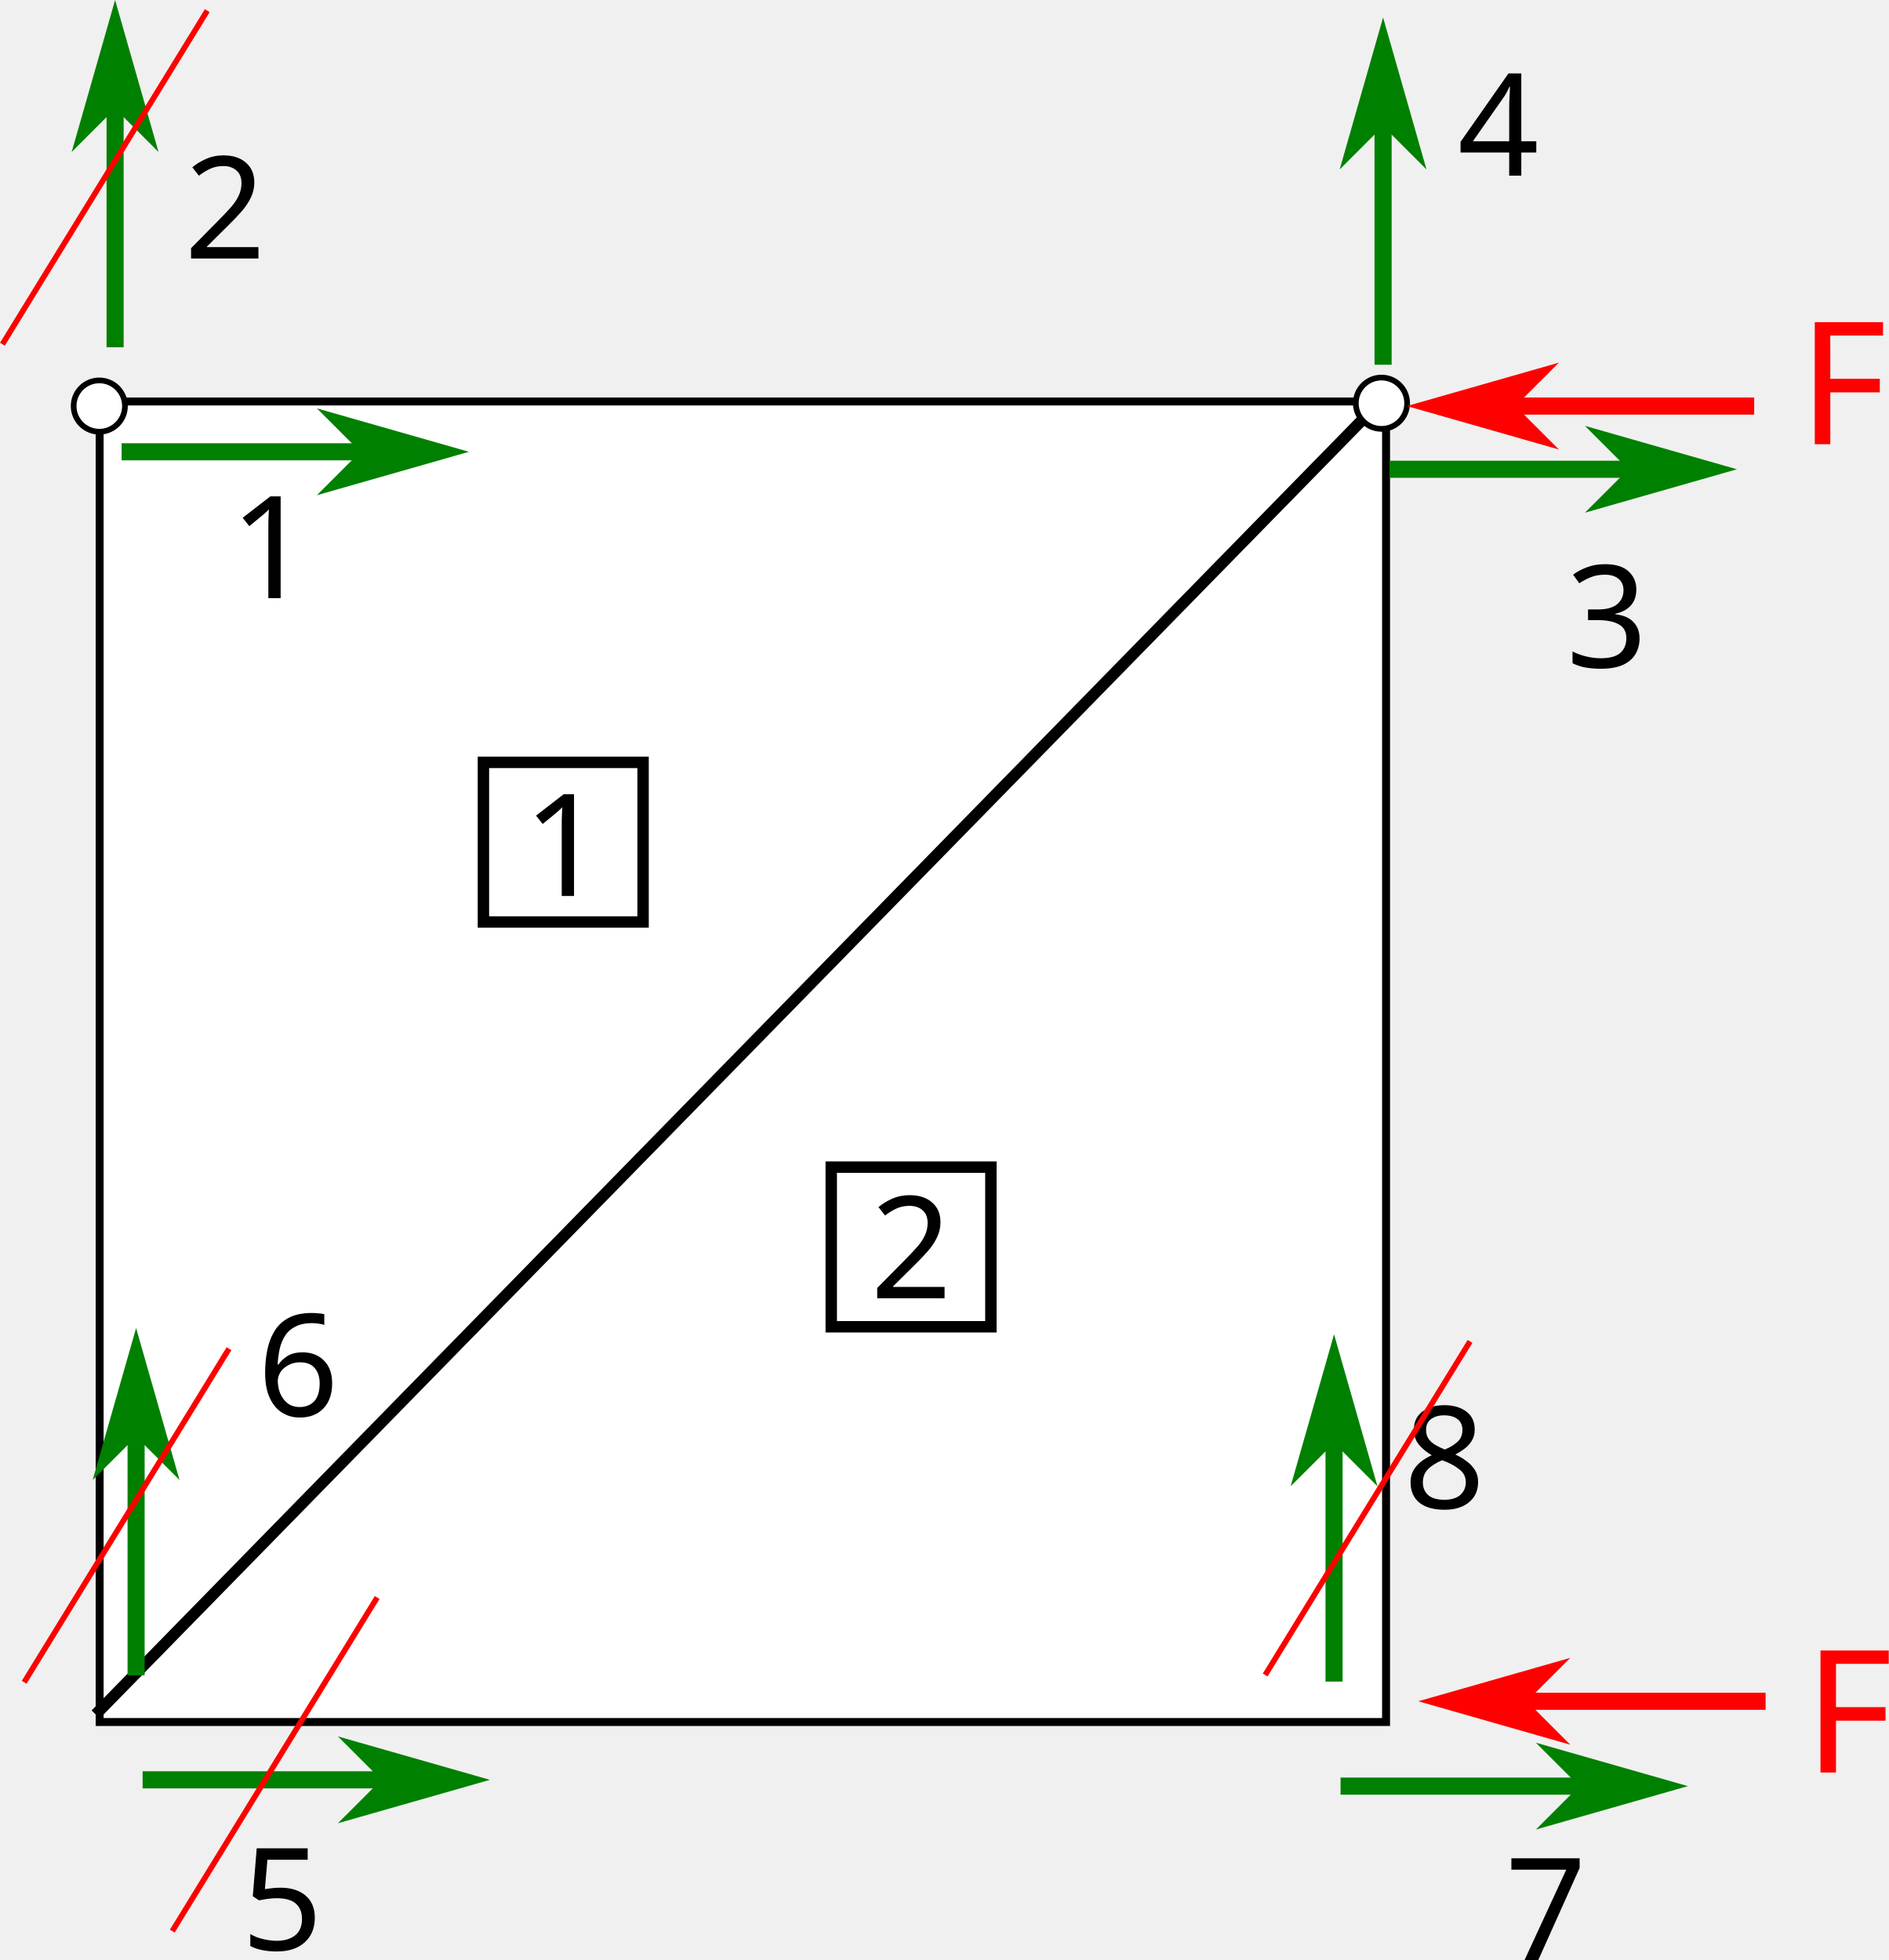
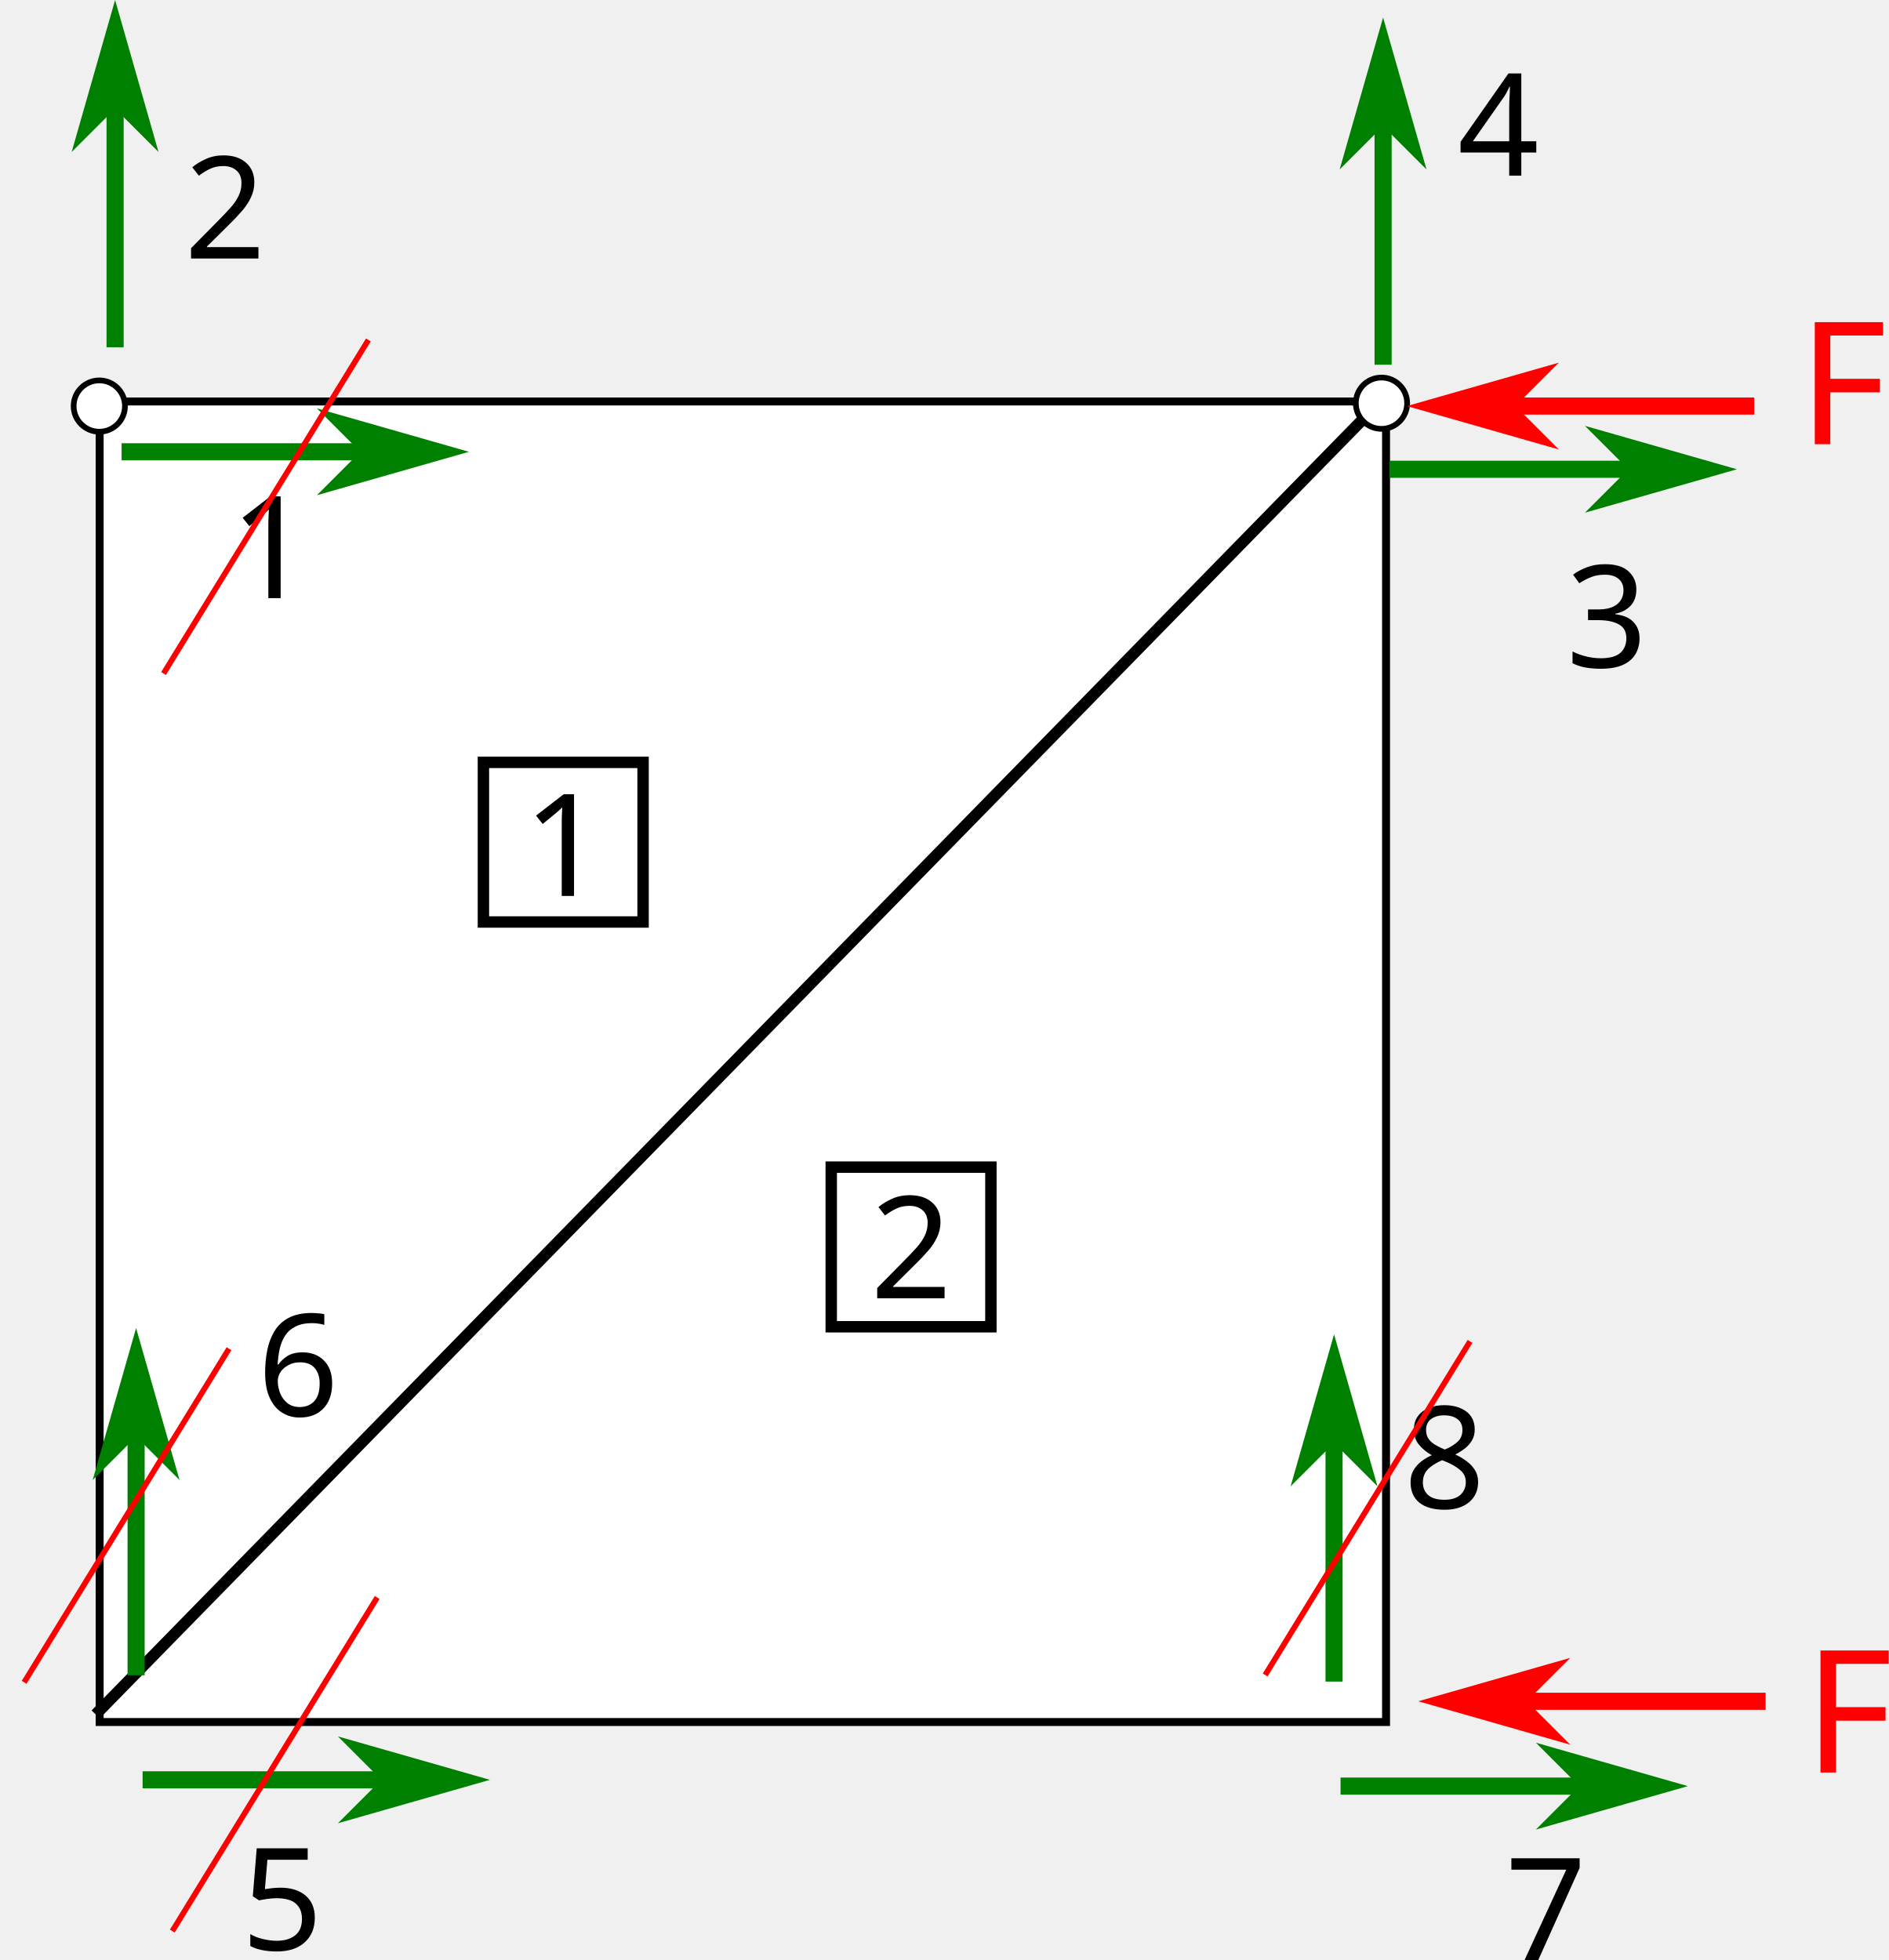
- <svg xmlns="http://www.w3.org/2000/svg" width="100%" height="60.514mm" viewBox="0 0 165.623 171.901" id="svg2" version="1.1">
+ <svg xmlns="http://www.w3.org/2000/svg" width="100%" height="65.514mm" viewBox="0 0 165.623 171.901" id="svg2" version="1.1">
  <defs id="defs4">
    <marker orient="auto" refY="0" refX="0" id="DistanceStart" style="overflow:visible">
      <g style="fill:#000000;fill-opacity:1;stroke:#000000;stroke-opacity:1" id="g2300">
        <path id="path2306" d="M 0,0 H 2" style="fill:#000000;fill-opacity:1;stroke:#000000;stroke-width:1.15;stroke-linecap:square;stroke-opacity:1" />
        <path id="path2302" d="M 0,0 13,4 9,0 13,-4 Z" style="fill:#000000;fill-opacity:1;fill-rule:evenodd;stroke:#000000;stroke-opacity:1" />
        <path id="path2304" d="M 0,-4 V 40" style="fill:#000000;fill-opacity:1;stroke:#000000;stroke-width:1;stroke-linecap:square;stroke-opacity:1" />
      </g>
    </marker>
    <marker orient="auto" refY="0" refX="0" id="DistanceEnd" style="overflow:visible">
      <g style="fill:#000000;fill-opacity:1;stroke:#000000;stroke-opacity:1" id="g2301">
        <path id="path2316" d="M 0,0 H -2" style="fill:#000000;fill-opacity:1;stroke:#000000;stroke-width:1.15;stroke-linecap:square;stroke-opacity:1" />
        <path id="path2312" d="m 0,0 -13,4 4,-4 -4,-4 z" style="fill:#000000;fill-opacity:1;fill-rule:evenodd;stroke:#000000;stroke-opacity:1" />
        <path id="path2314" d="M 0,-4 V 40" style="fill:#000000;fill-opacity:1;stroke:#000000;stroke-width:1;stroke-linecap:square;stroke-opacity:1" />
      </g>
    </marker>
    <marker orient="auto" refY="0" refX="0" id="DistanceStart-5" style="overflow:visible">
      <g style="fill:#000000;fill-opacity:1;stroke:#000000;stroke-opacity:1" id="g2300-3">
        <path id="path2306-5" d="M 0,0 H 2" style="fill:#000000;fill-opacity:1;stroke:#000000;stroke-width:1.15;stroke-linecap:square;stroke-opacity:1" />
        <path id="path2302-6" d="M 0,0 13,4 9,0 13,-4 Z" style="fill:#000000;fill-opacity:1;fill-rule:evenodd;stroke:#000000;stroke-opacity:1" />
        <path id="path2304-2" d="M 0,-4 V 40" style="fill:#000000;fill-opacity:1;stroke:#000000;stroke-width:1;stroke-linecap:square;stroke-opacity:1" />
      </g>
    </marker>
    <marker orient="auto" refY="0" refX="0" id="DistanceEnd-9" style="overflow:visible">
      <g style="fill:#000000;fill-opacity:1;stroke:#000000;stroke-opacity:1" id="g2301-1">
        <path id="path2316-2" d="M 0,0 H -2" style="fill:#000000;fill-opacity:1;stroke:#000000;stroke-width:1.15;stroke-linecap:square;stroke-opacity:1" />
        <path id="path2312-7" d="m 0,0 -13,4 4,-4 -4,-4 z" style="fill:#000000;fill-opacity:1;fill-rule:evenodd;stroke:#000000;stroke-opacity:1" />
        <path id="path2314-0" d="M 0,-4 V 40" style="fill:#000000;fill-opacity:1;stroke:#000000;stroke-width:1;stroke-linecap:square;stroke-opacity:1" />
      </g>
    </marker>
    <marker orient="auto" refY="0" refX="0" id="DistanceStart-2" style="overflow:visible">
      <g style="fill:#000000;fill-opacity:1;stroke:#000000;stroke-opacity:1" id="g2300-9">
        <path id="path2306-3" d="M 0,0 H 2" style="fill:#000000;fill-opacity:1;stroke:#000000;stroke-width:1.15;stroke-linecap:square;stroke-opacity:1" />
        <path id="path2302-1" d="M 0,0 13,4 9,0 13,-4 Z" style="fill:#000000;fill-opacity:1;fill-rule:evenodd;stroke:#000000;stroke-opacity:1" />
        <path id="path2304-9" d="M 0,-4 V 40" style="fill:#000000;fill-opacity:1;stroke:#000000;stroke-width:1;stroke-linecap:square;stroke-opacity:1" />
      </g>
    </marker>
    <marker orient="auto" refY="0" refX="0" id="DistanceEnd-4" style="overflow:visible">
      <g style="fill:#000000;fill-opacity:1;stroke:#000000;stroke-opacity:1" id="g2301-7">
        <path id="path2316-8" d="M 0,0 H -2" style="fill:#000000;fill-opacity:1;stroke:#000000;stroke-width:1.15;stroke-linecap:square;stroke-opacity:1" />
        <path id="path2312-4" d="m 0,0 -13,4 4,-4 -4,-4 z" style="fill:#000000;fill-opacity:1;fill-rule:evenodd;stroke:#000000;stroke-opacity:1" />
        <path id="path2314-5" d="M 0,-4 V 40" style="fill:#000000;fill-opacity:1;stroke:#000000;stroke-width:1;stroke-linecap:square;stroke-opacity:1" />
      </g>
    </marker>
    <marker orient="auto" refY="0" refX="0" id="DistanceStart-5-0" style="overflow:visible">
      <g style="fill:#000000;fill-opacity:1;stroke:#000000;stroke-opacity:1" id="g2300-3-3">
        <path id="path2306-5-6" d="M 0,0 H 2" style="fill:#000000;fill-opacity:1;stroke:#000000;stroke-width:1.15;stroke-linecap:square;stroke-opacity:1" />
        <path id="path2302-6-1" d="M 0,0 13,4 9,0 13,-4 Z" style="fill:#000000;fill-opacity:1;fill-rule:evenodd;stroke:#000000;stroke-opacity:1" />
        <path id="path2304-2-0" d="M 0,-4 V 40" style="fill:#000000;fill-opacity:1;stroke:#000000;stroke-width:1;stroke-linecap:square;stroke-opacity:1" />
      </g>
    </marker>
    <marker orient="auto" refY="0" refX="0" id="DistanceEnd-9-6" style="overflow:visible">
      <g style="fill:#000000;fill-opacity:1;stroke:#000000;stroke-opacity:1" id="g2301-1-3">
        <path id="path2316-2-2" d="M 0,0 H -2" style="fill:#000000;fill-opacity:1;stroke:#000000;stroke-width:1.15;stroke-linecap:square;stroke-opacity:1" />
        <path id="path2312-7-0" d="m 0,0 -13,4 4,-4 -4,-4 z" style="fill:#000000;fill-opacity:1;fill-rule:evenodd;stroke:#000000;stroke-opacity:1" />
        <path id="path2314-0-6" d="M 0,-4 V 40" style="fill:#000000;fill-opacity:1;stroke:#000000;stroke-width:1;stroke-linecap:square;stroke-opacity:1" />
      </g>
    </marker>
    <marker style="overflow:visible" id="Arrow1Mend" refX="0" refY="0" orient="auto">
      <path transform="matrix(-0.4,0,0,-0.4,-4,0)" style="fill:#ff0000;fill-opacity:1;fill-rule:evenodd;stroke:#ff0000;stroke-width:1pt;stroke-opacity:1" d="M 0,0 5,-5 -12.5,0 5,5 Z" id="path5732" />
    </marker>
    <marker style="overflow:visible" id="Arrow1Mend-5" refX="0" refY="0" orient="auto">
      <path transform="matrix(-0.4,0,0,-0.4,-4,0)" style="fill:#ff0000;fill-opacity:1;fill-rule:evenodd;stroke:#ff0000;stroke-width:1pt;stroke-opacity:1" d="M 0,0 5,-5 -12.5,0 5,5 Z" id="path5732-6" />
    </marker>
    <marker style="overflow:visible" id="Arrow1Mend-53" refX="0" refY="0" orient="auto">
      <path transform="matrix(-0.4,0,0,-0.4,-4,0)" style="fill:#008000;fill-opacity:1;fill-rule:evenodd;stroke:#008000;stroke-width:1pt;stroke-opacity:1" d="M 0,0 5,-5 -12.5,0 5,5 Z" id="path5732-5" />
    </marker>
    <marker style="overflow:visible" id="Arrow1Mend-53-2" refX="0" refY="0" orient="auto">
      <path transform="matrix(-0.4,0,0,-0.4,-4,0)" style="fill:#008000;fill-opacity:1;fill-rule:evenodd;stroke:#008000;stroke-width:1pt;stroke-opacity:1" d="M 0,0 5,-5 -12.5,0 5,5 Z" id="path5732-5-9" />
    </marker>
    <marker style="overflow:visible" id="Arrow1Mend-53-2-2" refX="0" refY="0" orient="auto">
      <path transform="matrix(-0.4,0,0,-0.4,-4,0)" style="fill:#008000;fill-opacity:1;fill-rule:evenodd;stroke:#008000;stroke-width:1pt;stroke-opacity:1" d="M 0,0 5,-5 -12.5,0 5,5 Z" id="path5732-5-9-7" />
    </marker>
    <marker style="overflow:visible" id="Arrow1Mend-53-0" refX="0" refY="0" orient="auto">
      <path transform="matrix(-0.4,0,0,-0.4,-4,0)" style="fill:#008000;fill-opacity:1;fill-rule:evenodd;stroke:#008000;stroke-width:1pt;stroke-opacity:1" d="M 0,0 5,-5 -12.5,0 5,5 Z" id="path5732-5-93" />
    </marker>
    <marker style="overflow:visible" id="Arrow1Mend-53-2-6" refX="0" refY="0" orient="auto">
      <path transform="matrix(-0.4,0,0,-0.4,-4,0)" style="fill:#008000;fill-opacity:1;fill-rule:evenodd;stroke:#008000;stroke-width:1pt;stroke-opacity:1" d="M 0,0 5,-5 -12.5,0 5,5 Z" id="path5732-5-9-2" />
    </marker>
    <marker style="overflow:visible" id="Arrow1Mend-53-6" refX="0" refY="0" orient="auto">
      <path transform="matrix(-0.4,0,0,-0.4,-4,0)" style="fill:#008000;fill-opacity:1;fill-rule:evenodd;stroke:#008000;stroke-width:1pt;stroke-opacity:1" d="M 0,0 5,-5 -12.5,0 5,5 Z" id="path5732-5-1" />
    </marker>
    <marker style="overflow:visible" id="Arrow1Mend-53-2-9" refX="0" refY="0" orient="auto">
      <path transform="matrix(-0.4,0,0,-0.4,-4,0)" style="fill:#008000;fill-opacity:1;fill-rule:evenodd;stroke:#008000;stroke-width:1pt;stroke-opacity:1" d="M 0,0 5,-5 -12.5,0 5,5 Z" id="path5732-5-9-20" />
    </marker>
    <marker style="overflow:visible" id="Arrow1Mend-53-23" refX="0" refY="0" orient="auto">
      <path transform="matrix(-0.4,0,0,-0.4,-4,0)" style="fill:#008000;fill-opacity:1;fill-rule:evenodd;stroke:#008000;stroke-width:1pt;stroke-opacity:1" d="M 0,0 5,-5 -12.5,0 5,5 Z" id="path5732-5-7" />
    </marker>
  </defs>
  <g id="layer1" transform="translate(-63.10988,-29.99866)">
    <rect style="opacity:1;fill:#ffffff;stroke:#000000;stroke-width:0.697;stroke-miterlimit:4;stroke-dasharray:none;stroke-dashoffset:0;stroke-opacity:1" id="rect4142" width="112.803" height="115.816" x="71.848" y="65.211" />
    <rect style="opacity:1;fill:#ffffff;stroke:#000000;stroke-width:1;stroke-miterlimit:4;stroke-dasharray:none;stroke-dashoffset:0;stroke-opacity:1" id="rect4591-3" width="14" height="14" x="136" y="132.362" />
    <path style="fill:none;fill-rule:evenodd;stroke:#000000;stroke-width:1px;stroke-linecap:butt;stroke-linejoin:miter;stroke-opacity:1" d="M 71.5,180.362 184,65.362" id="path4467" />
    <circle r="2.25" cy="65.362" cx="184.25" id="path4140-3-6-9-3-5" style="display:inline;opacity:1;fill:#ffffff;stroke:#000000;stroke-width:0.5;stroke-miterlimit:4;stroke-dasharray:none;stroke-dashoffset:0;stroke-opacity:1" />
    <rect style="opacity:1;fill:#ffffff;stroke:#000000;stroke-width:1;stroke-miterlimit:4;stroke-dasharray:none;stroke-dashoffset:0;stroke-opacity:1" id="rect4591" width="14" height="14" x="105.5" y="96.862" />
    <path id="path5717" d="m 216.933,65.612 h -27.5" style="display:inline;fill:none;fill-rule:evenodd;stroke:#ff0000;stroke-width:1.5;stroke-linecap:butt;stroke-linejoin:miter;stroke-miterlimit:4;stroke-dasharray:none;stroke-opacity:1;marker-end:url(#Arrow1Mend)" />
    <path id="path5717-2" d="m 217.933,179.208 h -27.5" style="display:inline;fill:none;fill-rule:evenodd;stroke:#ff0000;stroke-width:1.5;stroke-linecap:butt;stroke-linejoin:miter;stroke-miterlimit:4;stroke-dasharray:none;stroke-opacity:1;marker-end:url(#Arrow1Mend-5)" />
    <circle style="opacity:1;fill:#ffffff;stroke:#000000;stroke-width:0.5;stroke-miterlimit:4;stroke-dasharray:none;stroke-dashoffset:0;stroke-opacity:1" id="path4140-3-7-1" cx="65.612" cy="-71.818" r="2.25" transform="rotate(90)" />
    <text xml:space="preserve" style="font-style:normal;font-weight:normal;line-height:0%;font-family:sans-serif;letter-spacing:0px;word-spacing:0px;fill:#000000;fill-opacity:1;stroke:none;stroke-width:1px;stroke-linecap:butt;stroke-linejoin:miter;stroke-opacity:1" x="83.28" y="82.455" id="text31699-3-8-2">
      <tspan id="tspan31701-6-7-2" x="83.28" y="82.455" style="font-size:12.5px;line-height:1.25;font-family:sans-serif">1</tspan>
    </text>
    <text xml:space="preserve" style="font-style:normal;font-weight:normal;line-height:0%;font-family:sans-serif;letter-spacing:0px;word-spacing:0px;fill:#000000;fill-opacity:1;stroke:none;stroke-width:1px;stroke-linecap:butt;stroke-linejoin:miter;stroke-opacity:1" x="79.27" y="52.67" id="text31699-3-8-9">
      <tspan id="tspan31701-6-7-7" x="79.27" y="52.67" style="font-size:12.5px;line-height:1.25;font-family:sans-serif">2</tspan>
    </text>
    <text xml:space="preserve" style="font-style:normal;font-weight:normal;line-height:0%;font-family:sans-serif;letter-spacing:0px;word-spacing:0px;fill:#000000;fill-opacity:1;stroke:none;stroke-width:1px;stroke-linecap:butt;stroke-linejoin:miter;stroke-opacity:1" x="190.917" y="45.406" id="text31699-3-8-2-0">
      <tspan id="tspan31701-6-7-2-6" x="190.917" y="45.406" style="font-size:12.5px;line-height:1.25;font-family:sans-serif">4</tspan>
    </text>
    <text xml:space="preserve" style="font-style:normal;font-weight:normal;line-height:0%;font-family:sans-serif;letter-spacing:0px;word-spacing:0px;fill:#000000;fill-opacity:1;stroke:none;stroke-width:1px;stroke-linecap:butt;stroke-linejoin:miter;stroke-opacity:1" x="200.44" y="88.526" id="text31699-3-8-9-1">
      <tspan id="tspan31701-6-7-7-5" x="200.44" y="88.526" style="font-size:12.5px;line-height:1.25;font-family:sans-serif">3</tspan>
    </text>
    <text xml:space="preserve" style="font-style:normal;font-weight:normal;line-height:0%;font-family:sans-serif;letter-spacing:0px;word-spacing:0px;fill:#000000;fill-opacity:1;stroke:none;stroke-width:1px;stroke-linecap:butt;stroke-linejoin:miter;stroke-opacity:1" x="109.006" y="108.577" id="text31699-3-8-2-6">
      <tspan id="tspan31701-6-7-2-7" x="109.006" y="108.577" style="font-size:12.5px;line-height:1.25;font-family:sans-serif">1</tspan>
    </text>
    <text xml:space="preserve" style="font-style:normal;font-weight:normal;line-height:0%;font-family:sans-serif;letter-spacing:0px;word-spacing:0px;fill:#000000;fill-opacity:1;stroke:none;stroke-width:1px;stroke-linecap:butt;stroke-linejoin:miter;stroke-opacity:1" x="139.436" y="143.867" id="text31699-3-8-9-5">
      <tspan id="tspan31701-6-7-7-3" x="139.436" y="143.867" style="font-size:12.5px;line-height:1.25;font-family:sans-serif">2</tspan>
    </text>
    <text xml:space="preserve" style="font-style:normal;font-weight:normal;line-height:0%;font-family:sans-serif;letter-spacing:0px;word-spacing:0px;display:inline;fill:#ff0000;fill-opacity:1;stroke:none;stroke-width:1px;stroke-linecap:butt;stroke-linejoin:miter;stroke-opacity:1" x="220.792" y="68.958" id="text7954">
      <tspan id="tspan7956" x="220.792" y="68.958" style="font-size:15px;line-height:1.25;font-family:sans-serif;fill:#ff0000">F</tspan>
    </text>
    <text xml:space="preserve" style="font-style:normal;font-weight:normal;line-height:0%;font-family:sans-serif;letter-spacing:0px;word-spacing:0px;display:inline;fill:#ff0000;fill-opacity:1;stroke:none;stroke-width:1px;stroke-linecap:butt;stroke-linejoin:miter;stroke-opacity:1" x="221.292" y="185.458" id="text7954-9">
      <tspan id="tspan7956-1" x="221.292" y="185.458" style="font-size:15px;line-height:1.25;font-family:sans-serif;fill:#ff0000">F</tspan>
    </text>
    <path id="path5717-6" d="M 73.773,69.623 H 101.273" style="display:inline;fill:#008000;fill-rule:evenodd;stroke:#008000;stroke-width:1.5;stroke-linecap:butt;stroke-linejoin:miter;stroke-miterlimit:4;stroke-dasharray:none;stroke-opacity:1;marker-end:url(#Arrow1Mend-53)" />
    <path id="path5717-6-1" d="m 73.202,60.455 v -27.5" style="display:inline;fill:#008000;fill-rule:evenodd;stroke:#008000;stroke-width:1.5;stroke-linecap:butt;stroke-linejoin:miter;stroke-miterlimit:4;stroke-dasharray:none;stroke-opacity:1;marker-end:url(#Arrow1Mend-53-2)" />
    <path id="path5717-6-6" d="m 75.615,186.098 h 27.5" style="display:inline;fill:#008000;fill-rule:evenodd;stroke:#008000;stroke-width:1.5;stroke-linecap:butt;stroke-linejoin:miter;stroke-miterlimit:4;stroke-dasharray:none;stroke-opacity:1;marker-end:url(#Arrow1Mend-53-0)" />
    <path id="path5717-6-1-0" d="m 75.044,176.93 v -27.5" style="display:inline;fill:#008000;fill-rule:evenodd;stroke:#008000;stroke-width:1.5;stroke-linecap:butt;stroke-linejoin:miter;stroke-miterlimit:4;stroke-dasharray:none;stroke-opacity:1;marker-end:url(#Arrow1Mend-53-2-2)" />
    <path id="path5717-6-8" d="m 180.662,186.65 h 27.5" style="display:inline;fill:#008000;fill-rule:evenodd;stroke:#008000;stroke-width:1.5;stroke-linecap:butt;stroke-linejoin:miter;stroke-miterlimit:4;stroke-dasharray:none;stroke-opacity:1;marker-end:url(#Arrow1Mend-53-6)" />
    <path id="path5717-6-1-7" d="m 180.091,177.482 v -27.5" style="display:inline;fill:#008000;fill-rule:evenodd;stroke:#008000;stroke-width:1.5;stroke-linecap:butt;stroke-linejoin:miter;stroke-miterlimit:4;stroke-dasharray:none;stroke-opacity:1;marker-end:url(#Arrow1Mend-53-2-6)" />
    <path id="path5717-6-5" d="m 184.963,71.156 h 27.5" style="display:inline;fill:#008000;fill-rule:evenodd;stroke:#008000;stroke-width:1.5;stroke-linecap:butt;stroke-linejoin:miter;stroke-miterlimit:4;stroke-dasharray:none;stroke-opacity:1;marker-end:url(#Arrow1Mend-53-23)" />
    <path id="path5717-6-1-9" d="M 184.391,61.988 V 34.488" style="display:inline;fill:#008000;fill-rule:evenodd;stroke:#008000;stroke-width:1.5;stroke-linecap:butt;stroke-linejoin:miter;stroke-miterlimit:4;stroke-dasharray:none;stroke-opacity:1;marker-end:url(#Arrow1Mend-53-2-9)" />
    <text xml:space="preserve" style="font-style:normal;font-weight:normal;font-size:12px;line-height:0%;font-family:sans-serif;letter-spacing:0px;word-spacing:0px;fill:#000000;fill-opacity:1;stroke:none;stroke-width:1px;stroke-linecap:butt;stroke-linejoin:miter;stroke-opacity:1" x="84.277" y="201.027" id="text31699-3-8-2-0-2">
      <tspan id="tspan31701-6-7-2-6-2" x="84.277" y="201.027" style="font-size:12.5px;line-height:1.25;font-family:sans-serif;stroke-width:1px">5</tspan>
    </text>
    <text xml:space="preserve" style="font-style:normal;font-weight:normal;font-size:12px;line-height:0%;font-family:sans-serif;letter-spacing:0px;word-spacing:0px;fill:#000000;fill-opacity:1;stroke:none;stroke-width:1px;stroke-linecap:butt;stroke-linejoin:miter;stroke-opacity:1" x="85.671" y="154.2" id="text31699-3-8-9-1-8">
      <tspan id="tspan31701-6-7-7-5-9" x="85.671" y="154.2" style="font-size:12.5px;line-height:1.25;font-family:sans-serif;stroke-width:1px">6</tspan>
    </text>
    <text xml:space="preserve" style="font-style:normal;font-weight:normal;font-size:12px;line-height:0%;font-family:sans-serif;letter-spacing:0px;word-spacing:0px;fill:#000000;fill-opacity:1;stroke:none;stroke-width:1px;stroke-linecap:butt;stroke-linejoin:miter;stroke-opacity:1" x="195.095" y="201.9" id="text31699-3-8-9-1-7">
      <tspan id="tspan31701-6-7-7-5-3" x="195.095" y="201.9" style="font-size:12.5px;line-height:1.25;font-family:sans-serif;stroke-width:1px">7</tspan>
    </text>
    <text xml:space="preserve" style="font-style:normal;font-weight:normal;font-size:37.5px;line-height:1.25;font-family:sans-serif;letter-spacing:0px;word-spacing:0px;fill:#000000;fill-opacity:1;stroke:none;stroke-width:0.938" x="189.739" y="156.216" id="text2525">
      <tspan id="tspan2523" x="189.739" y="156.216" style="stroke-width:0.938" />
    </text>
    <text xml:space="preserve" style="font-style:normal;font-weight:normal;font-size:12px;line-height:0%;font-family:sans-serif;letter-spacing:0px;word-spacing:0px;fill:#000000;fill-opacity:1;stroke:none;stroke-width:1px;stroke-linecap:butt;stroke-linejoin:miter;stroke-opacity:1" x="186.191" y="162.284" id="text31699-3-8-9-1-7-6">
      <tspan id="tspan31701-6-7-7-5-3-1" x="186.191" y="162.284" style="font-size:12.5px;line-height:1.25;font-family:sans-serif;stroke-width:1px">8</tspan>
    </text>
-     <path style="fill:#ff0000;stroke:#ff0000;stroke-width:0.492px;stroke-linecap:butt;stroke-linejoin:miter;stroke-opacity:1" d="m 63.32,60.19 17.964,-29.257 v 0" id="path2545" />
+     <path style="fill:#ff0000;stroke:#ff0000;stroke-width:0.492px;stroke-linecap:butt;stroke-linejoin:miter;stroke-opacity:1" d="m 77.449,89.069 17.964,-29.257 v 0" id="path2545" />
    <path style="fill:#ff0000;stroke:#ff0000;stroke-width:0.492px;stroke-linecap:butt;stroke-linejoin:miter;stroke-opacity:1" d="m 65.227,177.544 17.964,-29.257 v 0" id="path2545-2" />
    <path style="fill:#ff0000;stroke:#ff0000;stroke-width:0.492px;stroke-linecap:butt;stroke-linejoin:miter;stroke-opacity:1" d="m 78.218,199.364 17.964,-29.257 v 0" id="path2545-9" />
    <path style="fill:#ff0000;stroke:#ff0000;stroke-width:0.492px;stroke-linecap:butt;stroke-linejoin:miter;stroke-opacity:1" d="m 174.051,176.902 17.964,-29.257 v 0" id="path2545-3" />
  </g>
</svg>
